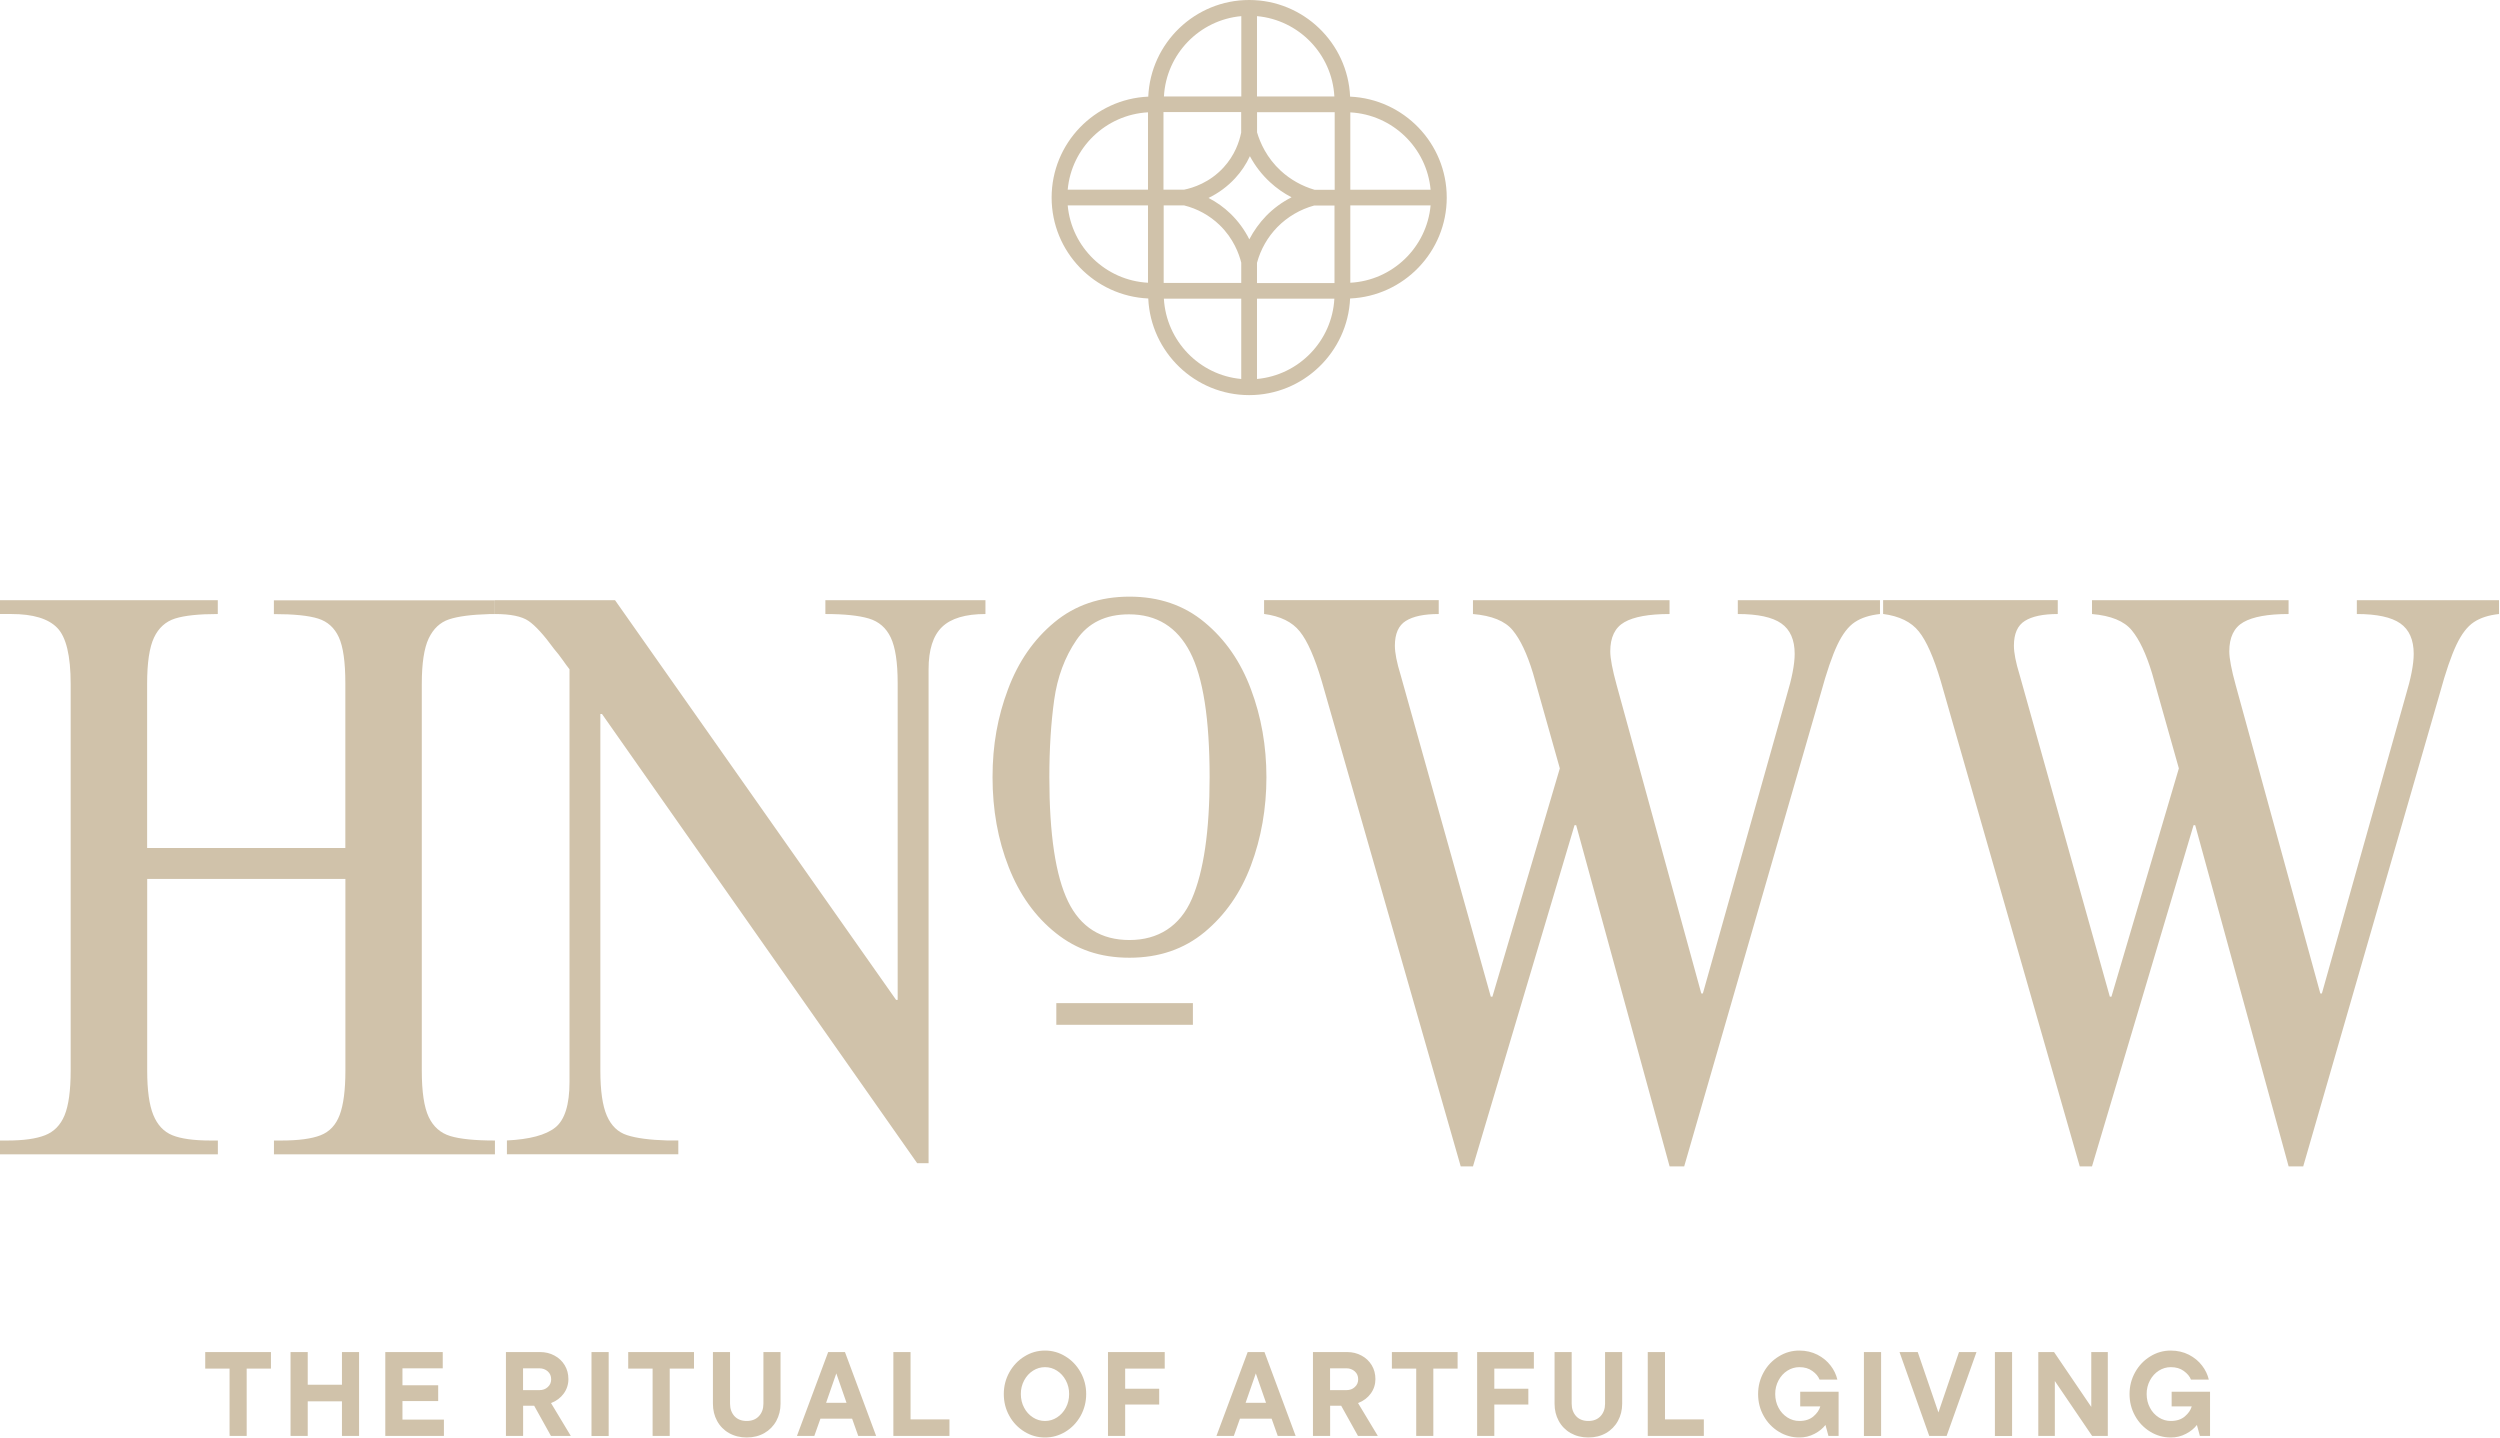
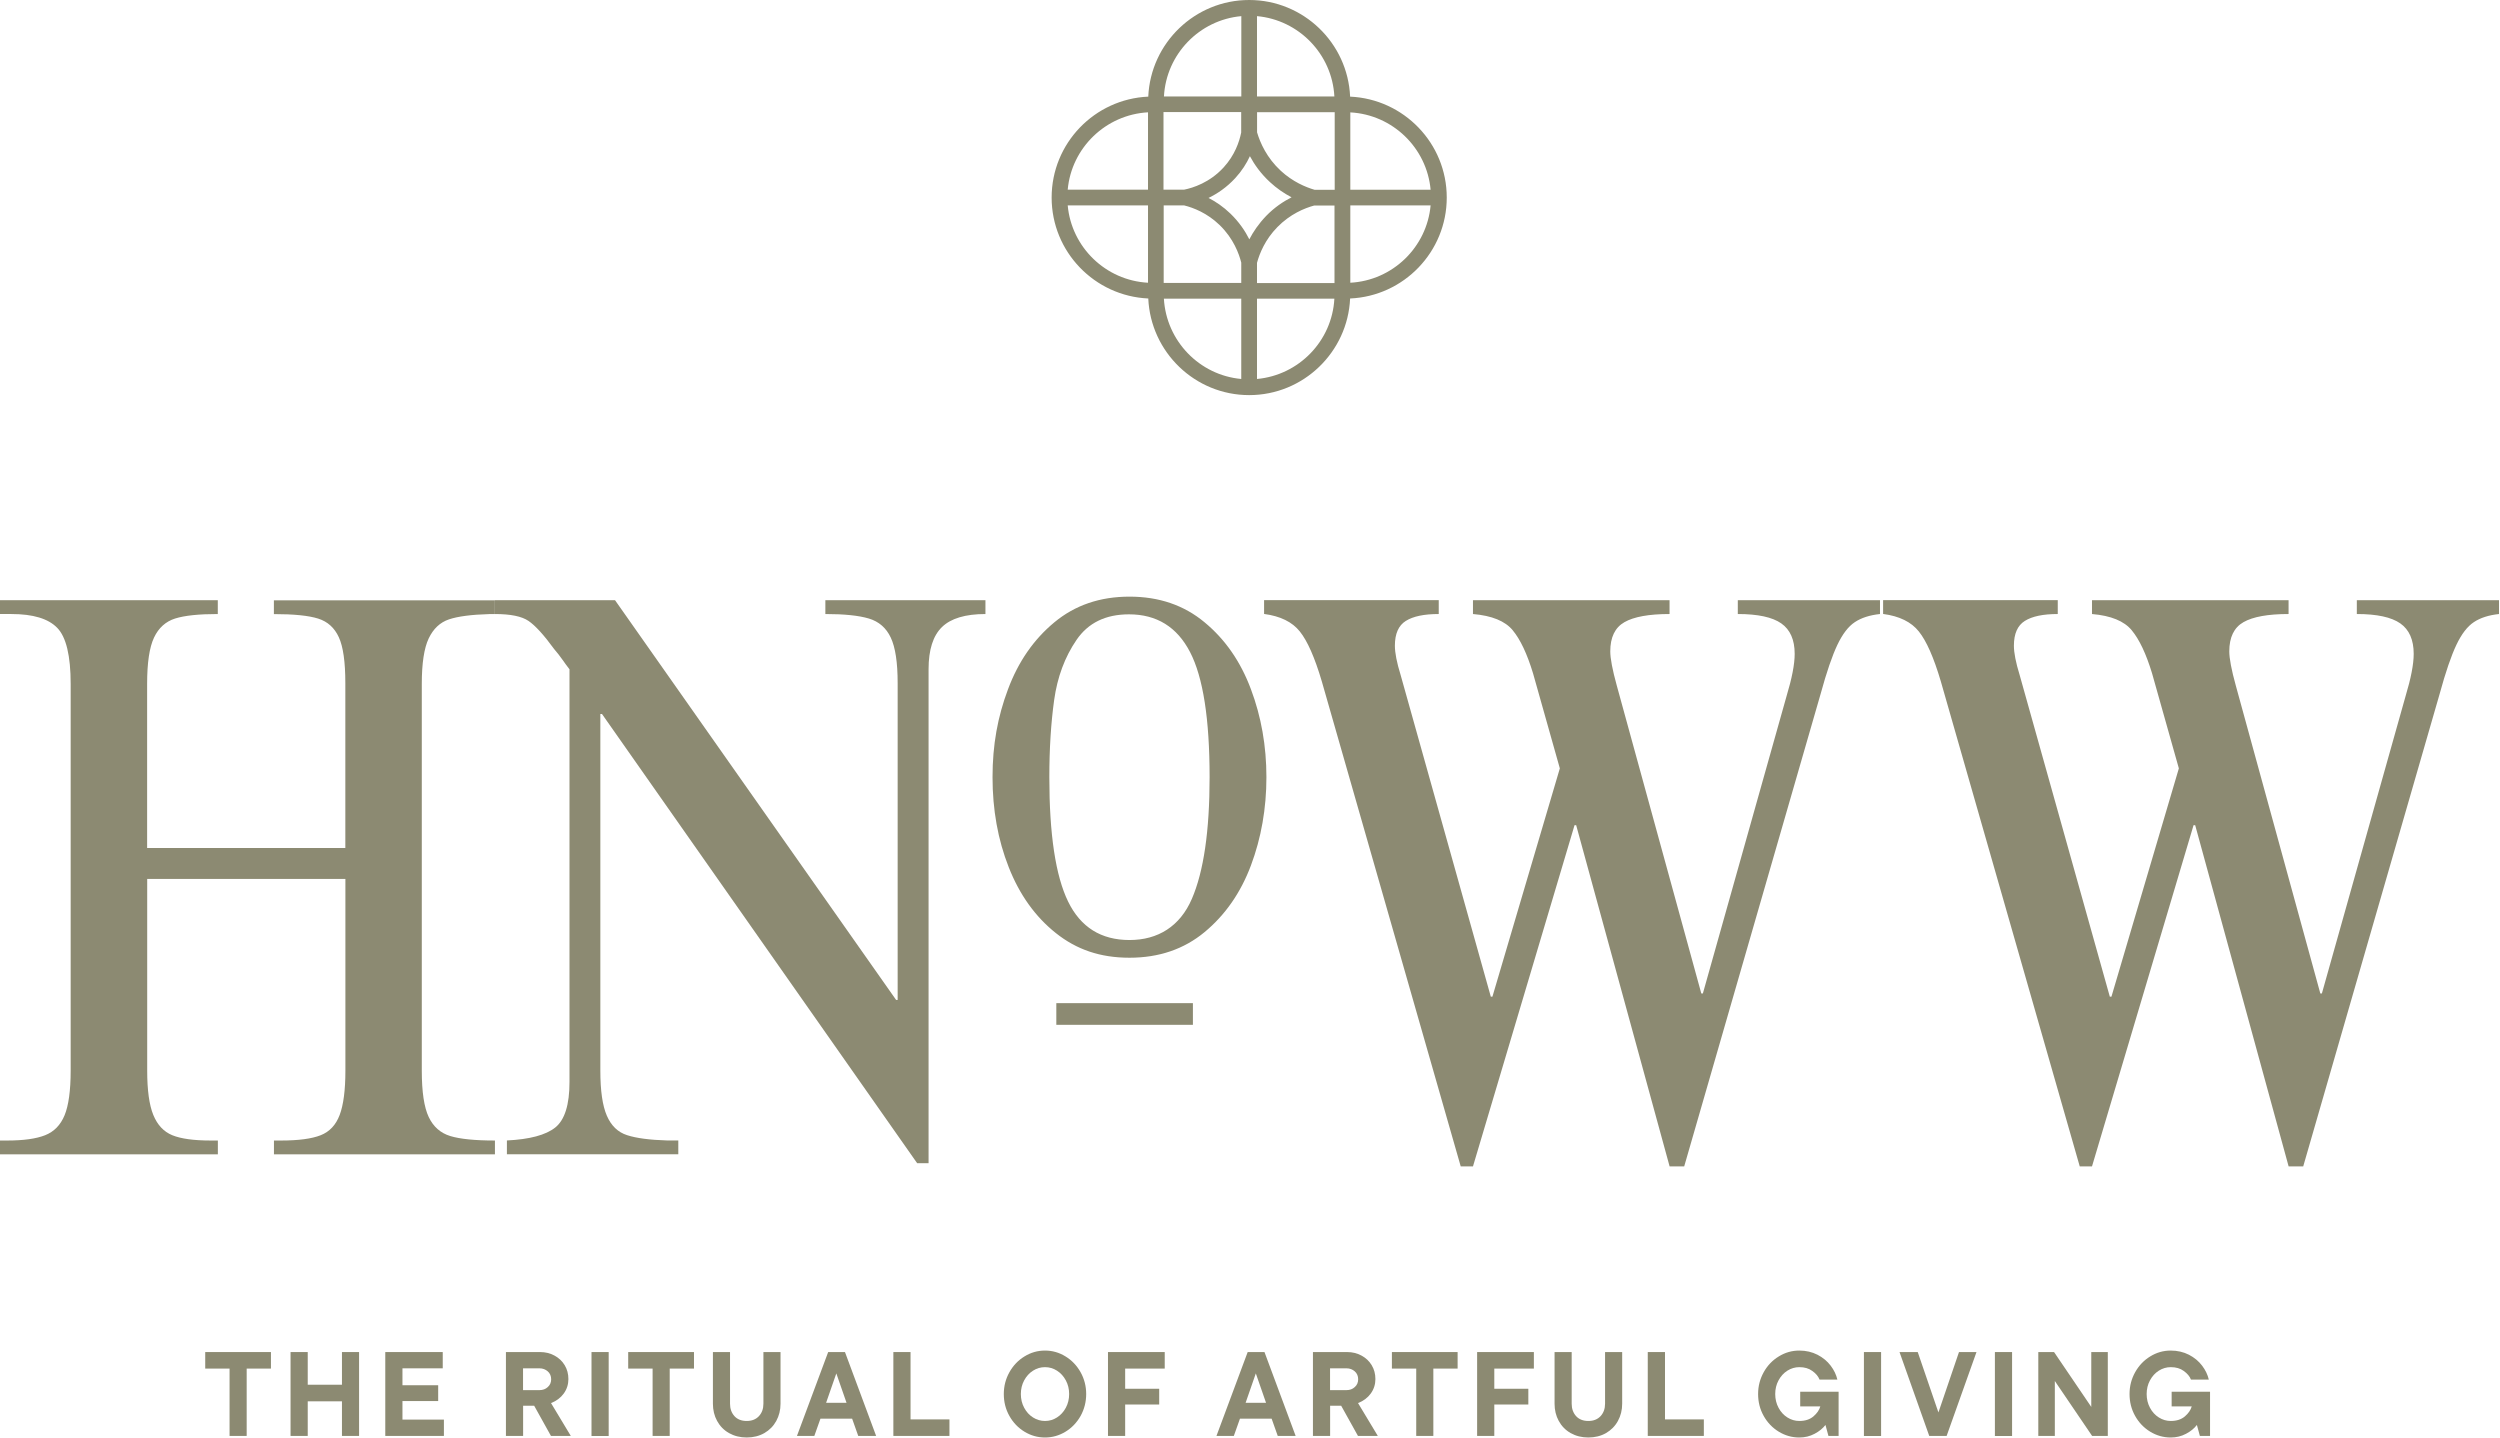
- <svg xmlns="http://www.w3.org/2000/svg" width="400" height="230" fill="none">
-   <path fill="#D0C2AA" d="M231.478 31.61c0-8.684-6.871-15.764-15.461-16.149C215.643 6.871 208.542 0 199.869 0s-15.773 6.872-16.148 15.461c-8.579.375-15.461 7.455-15.461 16.148 0 8.694 6.882 15.763 15.461 16.148.385 8.59 7.475 15.462 16.148 15.462s15.763-6.882 16.148-15.461c8.59-.375 15.461-7.476 15.461-16.149m-2.582-1.25h-12.847V17.98c6.767.365 12.244 5.675 12.847 12.38M213.54 45.29h-12.421v-3.238a13.07 13.07 0 0 1 3.258-5.716 13.1 13.1 0 0 1 5.904-3.456h3.238v12.4h.01zm-27.362-12.431h3.259a12.56 12.56 0 0 1 5.685 3.133c2.248 2.166 3.133 4.654 3.477 6.029v3.248h-12.41V32.85h-.011zm0-14.93h12.411v3.28c-.302 1.488-1.021 3.633-2.832 5.6-2.218 2.406-4.862 3.249-6.31 3.54h-3.29V17.92h.011zm13.712 20.364a15.2 15.2 0 0 0-3.019-4.112 14.6 14.6 0 0 0-3.509-2.51 14.2 14.2 0 0 0 4.269-3.164 13.6 13.6 0 0 0 2.353-3.52 15.7 15.7 0 0 0 3.238 4.176c1.02.947 2.186 1.76 3.425 2.405a15.4 15.4 0 0 0-4.071 2.988 16.2 16.2 0 0 0-2.686 3.737m10.422-7.933a13.7 13.7 0 0 1-5.372-3.02c-2.26-2.082-3.311-4.476-3.811-6.163v-3.228h12.421V30.37h-3.238zm3.186-14.93h-12.379V2.582c6.694.604 12.014 6.08 12.379 12.848M198.609 2.582V15.43H186.23c.365-6.768 5.674-12.244 12.379-12.848m-14.93 15.388v12.38h-12.847c.603-6.695 6.08-12.005 12.847-12.38M170.832 32.86h12.847v12.379c-6.767-.364-12.244-5.674-12.847-12.38m15.388 14.93h12.379v12.847c-6.684-.603-11.994-6.08-12.379-12.847m14.899 12.847V47.79h12.379c-.365 6.767-5.674 12.233-12.379 12.847m14.93-15.398v-12.38h12.847c-.603 6.706-6.08 12.016-12.847 12.38M39.47 229.749H36.73v-10.775h-3.894v-2.645h10.516v2.645h-3.884zM54.713 221.556v-5.227h2.738v13.42h-2.739v-5.538h-5.476v5.538h-2.749v-13.42h2.75v5.227zM64.394 224.169v2.967h6.632v2.613h-9.38v-13.42h9.193v2.603h-6.445v2.707h5.716v2.53zM83.688 218.932v3.488h2.623c.531 0 .979-.156 1.333-.49.364-.322.541-.739.541-1.249s-.177-.937-.541-1.26-.802-.489-1.333-.489zm4.466 10.817-2.686-4.83h-1.77v4.83h-2.749v-13.42h5.456q1.28 0 2.311.562a4.16 4.16 0 0 1 1.635 1.541c.395.656.593 1.395.593 2.228a3.86 3.86 0 0 1-.75 2.312c-.5.687-1.176 1.187-2.03 1.52l3.165 5.257h-3.175M97.389 216.329H94.64v13.431h2.749zM107.155 229.749h-2.738v-10.775h-3.904v-2.645h10.526v2.645h-3.884zM119.471 229.999c-1.051 0-1.999-.239-2.831-.708a4.9 4.9 0 0 1-1.906-1.947c-.447-.822-.666-1.738-.666-2.748v-8.267h2.738v8.267c0 .802.24 1.468.708 1.988.469.511 1.125.771 1.957.771s1.479-.26 1.958-.771c.479-.52.718-1.186.718-1.988v-8.267h2.738v8.267c0 1.01-.229 1.926-.676 2.748a4.96 4.96 0 0 1-1.906 1.947c-.822.469-1.77.708-2.832.708M135.444 224.45l-1.635-4.706-1.634 4.706zm4.758 5.299h-2.884l-.979-2.759h-5.07l-.979 2.759h-2.78l4.998-13.42h2.686l4.987 13.42zM151.914 229.749h-8.975v-13.42h2.749v10.776h6.226zM167.198 227.355c.698 0 1.333-.187 1.916-.562.593-.375 1.062-.896 1.416-1.551.354-.656.531-1.396.531-2.197a4.5 4.5 0 0 0-.531-2.187c-.354-.656-.823-1.176-1.416-1.551a3.46 3.46 0 0 0-1.916-.562c-.698 0-1.322.187-1.916.562s-1.062.895-1.416 1.551a4.5 4.5 0 0 0-.531 2.187c0 .801.177 1.541.531 2.197a4 4 0 0 0 1.416 1.551 3.5 3.5 0 0 0 1.916.562m0 2.645a6.2 6.2 0 0 1-3.28-.927 6.76 6.76 0 0 1-2.415-2.52c-.604-1.072-.895-2.238-.895-3.508s.301-2.416.895-3.488c.604-1.073 1.405-1.916 2.415-2.53a6.1 6.1 0 0 1 3.28-.937 6.1 6.1 0 0 1 3.28.937c1.01.614 1.811 1.457 2.415 2.53a7.04 7.04 0 0 1 .895 3.488 7.14 7.14 0 0 1-.895 3.508c-.604 1.062-1.405 1.906-2.415 2.52a6.2 6.2 0 0 1-3.28.927M186.356 216.329v2.645h-6.33v3.227h5.445v2.52h-5.445v5.028h-2.749v-13.42zM202.565 224.45l-1.634-4.706-1.635 4.706zm4.759 5.299h-2.884l-.979-2.759h-5.071l-.978 2.759h-2.78l4.997-13.42h2.687l4.987 13.42zM212.81 218.932v3.488h2.624c.531 0 .979-.156 1.333-.49.364-.322.541-.739.541-1.249s-.177-.937-.541-1.26a1.94 1.94 0 0 0-1.333-.489zm4.467 10.817-2.686-4.83h-1.77v4.83h-2.749v-13.42h5.456q1.28 0 2.311.562a4.17 4.17 0 0 1 1.635 1.541c.395.656.593 1.395.593 2.228s-.25 1.635-.75 2.312c-.499.687-1.176 1.187-2.03 1.52l3.165 5.257h-3.175M229.333 229.749h-2.738v-10.775h-3.894v-2.645h10.516v2.645h-3.884zM245.42 216.329v2.645h-6.33v3.227h5.445v2.52h-5.445v5.028h-2.749v-13.42zM254.134 229.999c-1.052 0-1.999-.239-2.832-.708a4.9 4.9 0 0 1-1.905-1.947c-.448-.822-.667-1.738-.667-2.748v-8.267h2.738v8.267c0 .802.24 1.468.708 1.988.469.511 1.125.771 1.958.771s1.478-.26 1.957-.771c.479-.52.719-1.186.719-1.988v-8.267h2.738v8.267c0 1.01-.229 1.926-.677 2.748a4.97 4.97 0 0 1-1.905 1.947c-.823.469-1.77.708-2.832.708M272.614 229.749h-8.974v-13.42h2.759v10.776h6.215zM288.044 222.68h6.132v7.07h-1.624l-.479-1.76c-.417.552-.989 1.02-1.739 1.416a5.1 5.1 0 0 1-2.447.594 6.2 6.2 0 0 1-3.279-.927 6.77 6.77 0 0 1-2.416-2.52c-.604-1.072-.895-2.238-.895-3.508s.302-2.416.895-3.488a6.7 6.7 0 0 1 2.416-2.53 6.1 6.1 0 0 1 3.279-.937c1.073 0 2.041.229 2.905.666.864.448 1.572 1.031 2.114 1.749a5.8 5.8 0 0 1 1.072 2.228h-2.853c-.198-.51-.572-.968-1.145-1.374-.562-.416-1.249-.614-2.082-.614-.687 0-1.323.187-1.916.562s-1.062.895-1.416 1.551a4.5 4.5 0 0 0-.531 2.187c0 .801.177 1.541.531 2.197a4 4 0 0 0 1.416 1.551 3.5 3.5 0 0 0 1.916.562c.937 0 1.686-.25 2.249-.729.572-.489.937-1.02 1.103-1.603h-3.217v-2.343zM300.975 216.329h-2.748v13.431h2.748zM310.148 225.991l3.29-9.662h2.801l-4.779 13.42h-2.78l-4.758-13.42h2.916zM321.934 216.329h-2.749v13.431h2.749zM334.603 225.106v-8.777h2.645v13.42h-2.509l-5.966-8.787v8.787h-2.645v-13.42h2.52zM347.473 222.68h6.133v7.07h-1.624l-.479-1.76c-.417.552-.989 1.02-1.739 1.416a5.1 5.1 0 0 1-2.447.594 6.2 6.2 0 0 1-3.279-.927 6.77 6.77 0 0 1-2.416-2.52c-.604-1.072-.895-2.238-.895-3.508s.302-2.416.895-3.488c.604-1.073 1.406-1.916 2.416-2.53a6.1 6.1 0 0 1 3.279-.937c1.073 0 2.041.229 2.905.666.864.448 1.572 1.031 2.114 1.749a5.8 5.8 0 0 1 1.072 2.228h-2.853c-.198-.51-.583-.968-1.145-1.374-.562-.416-1.249-.614-2.082-.614-.687 0-1.323.187-1.916.562s-1.062.895-1.416 1.551a4.5 4.5 0 0 0-.531 2.187c0 .801.177 1.541.531 2.197a4 4 0 0 0 1.416 1.551 3.5 3.5 0 0 0 1.916.562c.937 0 1.686-.25 2.249-.729.572-.489.937-1.02 1.103-1.603h-3.217v-2.343zM34.847 98.244c-3.04 0-5.31.24-6.83.719-1.51.479-2.644 1.499-3.373 3.05-.74 1.562-1.104 4.03-1.104 7.413v26.258h31.714v-26.383c0-3.383-.344-5.83-1.041-7.34-.688-1.509-1.791-2.509-3.311-2.988s-3.873-.718-7.08-.718v-2.207h35.357v2.207h-.906q-4.294.124-6.434.843c-1.426.479-2.509 1.499-3.248 3.051-.74 1.561-1.104 3.987-1.104 7.277v61.876c0 3.383.365 5.851 1.104 7.413.74 1.561 1.884 2.571 3.446 3.05q2.343.719 7.153.719v2.207H43.832v-2.207h1.166c2.77 0 4.873-.281 6.3-.844 1.436-.562 2.446-1.645 3.05-3.248s.916-3.967.916-7.09v-30.673H23.551v30.673c0 3.123.323 5.487.979 7.09s1.665 2.686 3.05 3.248 3.425.844 6.112.844h1.166v2.207H0v-2.207h1.166c2.603 0 4.612-.281 6.039-.844q2.156-.843 3.123-3.186c.646-1.561.979-3.946.979-7.152v-61.876c0-4.508-.719-7.496-2.145-8.964q-2.14-2.218-7.34-2.218H0v-2.207h34.847z" />
-   <path fill="#D0C2AA" d="M143.367 159.984h.26v-50.693c0-3.29-.364-5.716-1.103-7.278-.729-1.551-1.906-2.571-3.509-3.05-1.603-.48-3.925-.719-6.955-.719v-2.207h25.612v2.207c-3.206 0-5.528.698-6.955 2.083-1.426 1.384-2.144 3.633-2.144 6.757v79.033h-1.822l-50.434-71.881h-.26v57.066c0 3.206.344 5.611 1.041 7.215.698 1.603 1.77 2.644 3.249 3.113q2.217.719 6.372.843h1.811v2.207H81.106v-2.207c3.644-.177 6.216-.864 7.736-2.072 1.52-1.218 2.28-3.644 2.28-7.288v-66.029a29 29 0 0 1-1.103-1.5 23 23 0 0 0-1.364-1.749c-1.645-2.259-3.01-3.748-4.092-4.487-1.083-.74-2.874-1.104-5.393-1.104v-2.207h19.24l44.967 63.947zM230.197 98.244c-2.342 0-4.091.364-5.268 1.104q-1.749 1.093-1.749 3.966c0 1.125.302 2.687.916 4.675l14.431 51.475h.26l10.786-36.524-4.289-15.211c-.948-3.124-2.031-5.414-3.249-6.882-1.208-1.479-3.332-2.343-6.361-2.603v-2.207h31.453v2.207c-3.29 0-5.706.437-7.215 1.301-1.52.865-2.27 2.426-2.27 4.675 0 1.125.344 2.947 1.041 5.466l13.525 49.267h.25l13.389-47.57c.864-2.863 1.301-5.112 1.301-6.767 0-2.249-.718-3.873-2.145-4.873-1.426-1-3.748-1.499-6.955-1.499v-2.207h22.75v2.207c-1.645.177-2.989.604-4.03 1.301-1.041.688-1.967 1.906-2.79 3.634-.822 1.728-1.718 4.331-2.665 7.798l-21.844 75.65h-2.332l-14.951-54.598h-.26l-16.252 54.598h-1.958l-22.228-77.607c-1.125-3.811-2.301-6.476-3.519-7.986-1.208-1.52-3.113-2.457-5.716-2.8v-2.208h27.944v2.218M329.242 98.244c-2.342 0-4.092.364-5.268 1.104q-1.749 1.093-1.749 3.966c0 1.125.302 2.687.916 4.675l14.43 51.475h.261l10.786-36.524-4.29-15.211c-.947-3.124-2.03-5.414-3.248-6.882-1.208-1.479-3.332-2.343-6.361-2.603v-2.207h31.453v2.207c-3.301 0-5.706.437-7.215 1.301-1.521.865-2.27 2.426-2.27 4.675 0 1.125.343 2.947 1.041 5.466l13.524 49.267h.25l13.39-47.57c.864-2.863 1.301-5.112 1.301-6.767 0-2.249-.718-3.873-2.145-4.873-1.426-1-3.748-1.499-6.955-1.499v-2.207h22.749v2.207c-1.645.177-2.988.604-4.029 1.301-1.041.688-1.968 1.906-2.79 3.634s-1.718 4.331-2.665 7.798l-21.844 75.65h-2.332l-14.951-54.598h-.26l-16.252 54.598h-1.958l-22.228-77.607c-1.125-3.811-2.301-6.476-3.519-7.986-1.208-1.52-3.113-2.457-5.716-2.8v-2.208h27.944v2.218M167.895 124.354c0 9.142 1 15.774 2.999 19.886 1.999 4.113 5.279 6.164 9.828 6.164 4.55 0 8.08-2.187 9.975-6.58q2.842-6.578 2.842-19.48c0-9.308-1.041-15.982-3.124-20.001-2.082-4.029-5.341-6.049-9.776-6.049-3.738 0-6.538 1.364-8.402 4.102-1.864 2.728-3.061 5.935-3.571 9.61s-.771 7.788-.771 12.338m12.827-28.882c4.706 0 8.715 1.364 12.005 4.102 3.3 2.728 5.778 6.299 7.423 10.714 1.656 4.404 2.478 9.1 2.478 14.076s-.833 9.735-2.478 14.118-4.123 7.934-7.423 10.672c-3.301 2.728-7.299 4.092-12.005 4.092s-8.475-1.312-11.775-3.936-5.82-6.143-7.548-10.547c-1.739-4.404-2.593-9.214-2.593-14.399s.823-9.672 2.478-14.076c1.645-4.415 4.123-7.986 7.423-10.714 3.301-2.738 7.309-4.102 12.015-4.102M190.864 160.504H169.01v3.467h21.854z" />
+ <svg xmlns="http://www.w3.org/2000/svg" width="400" height="230" viewBox="0 0 400 230" fill="none">
+   <path d="M231.48 31.609C231.48 22.926 224.609 15.846 216.019 15.461C215.644 6.872 208.544 0 199.871 0C191.198 0 184.098 6.872 183.723 15.461C175.144 15.836 168.262 22.916 168.262 31.609C168.262 40.303 175.144 47.372 183.723 47.758C184.108 56.347 191.198 63.218 199.871 63.218C208.544 63.218 215.634 56.337 216.019 47.758C224.609 47.383 231.48 40.282 231.48 31.609ZM228.898 30.36H216.05V17.981C222.818 18.345 228.294 23.655 228.898 30.36ZM213.541 45.29H201.12V42.052C201.537 40.522 202.432 38.325 204.379 36.336C206.42 34.254 208.689 33.317 210.282 32.88H213.52V45.279H213.531L213.541 45.29ZM186.18 32.859H189.439C190.959 33.233 193.145 34.087 195.123 35.992C197.372 38.158 198.257 40.646 198.601 42.021V45.269H186.19V32.848H186.18V32.859ZM186.18 17.929H198.59V21.208C198.288 22.697 197.57 24.842 195.758 26.81C193.541 29.215 190.896 30.058 189.449 30.349H186.159V17.918H186.169L186.18 17.929ZM199.892 38.293C199.225 36.961 198.257 35.524 196.872 34.181C195.717 33.067 194.509 32.255 193.364 31.672C194.759 30.995 196.258 29.995 197.633 28.507C198.694 27.351 199.455 26.143 199.985 24.988C200.714 26.352 201.755 27.82 203.223 29.163C204.244 30.11 205.41 30.922 206.649 31.568C205.327 32.244 203.9 33.192 202.578 34.556C201.391 35.795 200.516 37.086 199.892 38.293ZM210.314 30.36C208.887 29.943 206.836 29.079 204.941 27.34C202.682 25.258 201.631 22.864 201.131 21.177V17.949H213.552V30.37H210.314V30.36ZM213.5 15.43H201.12V2.582C207.815 3.186 213.135 8.662 213.5 15.43ZM198.611 2.582V15.43H186.232C186.596 8.662 191.906 3.186 198.611 2.582ZM183.681 17.97V30.349H170.833C171.437 23.655 176.914 18.345 183.681 17.97ZM170.833 32.859H183.681V45.238C176.914 44.873 171.437 39.564 170.833 32.859ZM186.222 47.789H198.601V60.636C191.917 60.033 186.607 54.556 186.222 47.789ZM201.12 60.636V47.789H213.5C213.135 54.556 207.825 60.022 201.12 60.636ZM216.05 45.238V32.859H228.898C228.294 39.564 222.818 44.873 216.05 45.238Z" fill="#8C8A72" />
+   <path d="M39.468 229.749H36.73V218.974H32.836V216.329H43.352V218.974H39.468V229.749Z" fill="#8C8A72" />
+   <path d="M54.713 221.556V216.329H57.452V229.749H54.713V224.211H49.237V229.749H46.488V216.329H49.237V221.556H54.713Z" fill="#8C8A72" />
+   <path d="M64.393 224.169V227.136H71.025V229.749H61.645V216.329H70.838V218.932H64.393V221.639H70.109V224.169H64.393Z" fill="#8C8A72" />
+   <path d="M83.687 218.932V222.42H86.311C86.842 222.42 87.29 222.264 87.644 221.93C88.008 221.608 88.185 221.191 88.185 220.681C88.185 220.171 88.008 219.744 87.644 219.421C87.279 219.099 86.842 218.932 86.311 218.932H83.687ZM88.154 229.749L85.468 224.919H83.698V229.749H80.949V216.329H86.405C87.259 216.329 88.029 216.517 88.716 216.891C89.414 217.266 89.955 217.776 90.351 218.432C90.746 219.088 90.944 219.827 90.944 220.66C90.944 221.493 90.694 222.295 90.195 222.972C89.695 223.659 89.018 224.159 88.164 224.492L91.329 229.749H88.164H88.154Z" fill="#8C8A72" />
+   <path d="M97.389 216.329H94.641V229.76H97.389V216.329Z" fill="#8C8A72" />
+   <path d="M107.154 229.749H104.416V218.974H100.512V216.329H111.038V218.974H107.154V229.749Z" fill="#8C8A72" />
+   <path d="M119.47 229.999C118.418 229.999 117.471 229.76 116.638 229.291C115.816 228.823 115.18 228.167 114.733 227.344C114.285 226.522 114.066 225.606 114.066 224.596V216.329H116.805V224.596C116.805 225.398 117.044 226.064 117.513 226.584C117.981 227.095 118.637 227.355 119.47 227.355C120.303 227.355 120.948 227.095 121.427 226.584C121.906 226.064 122.146 225.398 122.146 224.596V216.329H124.884V224.596C124.884 225.606 124.655 226.522 124.207 227.344C123.759 228.167 123.124 228.812 122.302 229.291C121.479 229.76 120.532 229.999 119.47 229.999Z" fill="#8C8A72" />
+   <path d="M135.445 224.45L133.811 219.744L132.176 224.45H135.445ZM140.203 229.749H137.319L136.341 226.99H131.27L130.292 229.749H127.512L132.509 216.329H135.195L140.182 229.749H140.203Z" fill="#8C8A72" />
+   <path d="M151.912 229.749H142.938V216.329H145.686V227.105H151.912V229.749Z" fill="#8C8A72" />
+   <path d="M167.2 227.355C167.897 227.355 168.533 227.168 169.116 226.793C169.709 226.418 170.178 225.897 170.532 225.242C170.886 224.586 171.063 223.846 171.063 223.045C171.063 222.243 170.886 221.514 170.532 220.858C170.178 220.202 169.709 219.682 169.116 219.307C168.533 218.932 167.897 218.745 167.2 218.745C166.502 218.745 165.878 218.932 165.284 219.307C164.691 219.682 164.222 220.202 163.868 220.858C163.514 221.514 163.337 222.243 163.337 223.045C163.337 223.846 163.514 224.586 163.868 225.242C164.222 225.908 164.691 226.418 165.284 226.793C165.878 227.168 166.513 227.355 167.2 227.355ZM167.2 230C166.023 230 164.93 229.687 163.92 229.073C162.91 228.459 162.098 227.615 161.505 226.553C160.901 225.481 160.609 224.315 160.609 223.045C160.609 221.775 160.911 220.629 161.505 219.557C162.109 218.484 162.91 217.641 163.92 217.027C164.93 216.402 166.023 216.09 167.2 216.09C168.376 216.09 169.47 216.402 170.479 217.027C171.489 217.641 172.291 218.484 172.895 219.557C173.488 220.619 173.79 221.785 173.79 223.045C173.79 224.304 173.488 225.481 172.895 226.553C172.291 227.615 171.489 228.459 170.479 229.073C169.47 229.687 168.376 230 167.2 230Z" fill="#8C8A72" />
+   <path d="M186.356 216.329V218.974H180.026V222.201H185.471V224.721H180.026V229.749H177.277V216.329H186.356Z" fill="#8C8A72" />
+   <path d="M202.566 224.45L200.932 219.744L199.297 224.45H202.566ZM207.324 229.749H204.44L203.462 226.99H198.391L197.413 229.749H194.633L199.63 216.329H202.316L207.304 229.749H207.324Z" fill="#8C8A72" />
+   <path d="M212.809 218.932V222.42H215.432C215.963 222.42 216.411 222.264 216.765 221.93C217.129 221.608 217.306 221.191 217.306 220.681C217.306 220.171 217.129 219.744 216.765 219.421C216.4 219.099 215.963 218.932 215.432 218.932H212.809ZM217.275 229.749L214.589 224.919H212.819V229.749H210.07V216.329H215.526C216.38 216.329 217.15 216.517 217.837 216.891C218.535 217.266 219.076 217.776 219.472 218.432C219.868 219.088 220.065 219.827 220.065 220.66C220.065 221.493 219.815 222.295 219.316 222.972C218.816 223.659 218.139 224.159 217.285 224.492L220.451 229.749H217.285H217.275Z" fill="#8C8A72" />
+   <path d="M229.335 229.749H226.597V218.974H222.703V216.329H233.219V218.974H229.335V229.749Z" fill="#8C8A72" />
+   <path d="M245.419 216.329V218.974H239.088V222.201H244.534V224.721H239.088V229.749H236.34V216.329H245.419Z" fill="#8C8A72" />
+   <path d="M254.134 229.999C253.082 229.999 252.135 229.76 251.302 229.291C250.48 228.823 249.844 228.167 249.397 227.344C248.949 226.522 248.73 225.606 248.73 224.596V216.329H251.469V224.596C251.469 225.398 251.708 226.064 252.177 226.584C252.645 227.095 253.301 227.355 254.134 227.355C254.967 227.355 255.612 227.095 256.091 226.584C256.57 226.064 256.81 225.398 256.81 224.596V216.329H259.548V224.596C259.548 225.606 259.319 226.522 258.871 227.344C258.424 228.167 257.788 228.812 256.966 229.291C256.143 229.76 255.196 229.999 254.134 229.999Z" fill="#8C8A72" />
+   <path d="M272.615 229.749H263.641V216.329H266.4V227.105H272.615V229.749Z" fill="#8C8A72" />
+   <path d="M288.044 222.68H294.176V229.75H292.552L292.073 227.99C291.656 228.542 291.084 229.01 290.334 229.406C289.595 229.802 288.783 230 287.887 230C286.711 230 285.618 229.687 284.608 229.073C283.598 228.459 282.786 227.615 282.192 226.553C281.588 225.481 281.297 224.315 281.297 223.045C281.297 221.775 281.599 220.629 282.192 219.557C282.786 218.484 283.598 217.641 284.608 217.027C285.618 216.402 286.711 216.09 287.887 216.09C288.96 216.09 289.928 216.319 290.792 216.756C291.656 217.204 292.364 217.787 292.906 218.505C293.447 219.213 293.801 219.963 293.978 220.733H291.125C290.927 220.223 290.553 219.765 289.98 219.359C289.418 218.943 288.731 218.745 287.898 218.745C287.211 218.745 286.575 218.932 285.982 219.307C285.389 219.682 284.92 220.202 284.566 220.858C284.212 221.514 284.035 222.243 284.035 223.045C284.035 223.846 284.212 224.586 284.566 225.242C284.92 225.908 285.389 226.418 285.982 226.793C286.575 227.168 287.211 227.355 287.898 227.355C288.835 227.355 289.584 227.105 290.147 226.626C290.719 226.137 291.084 225.606 291.25 225.023H288.033V222.68H288.044Z" fill="#8C8A72" />
+   <path d="M300.975 216.329H298.227V229.76H300.975V216.329Z" fill="#8C8A72" />
+   <path d="M310.148 225.991L313.438 216.329H316.239L311.46 229.749H308.68L303.922 216.329H306.837L310.148 225.991Z" fill="#8C8A72" />
+   <path d="M321.932 216.329H319.184V229.76H321.932V216.329Z" fill="#8C8A72" />
+   <path d="M334.604 225.106V216.329H337.248V229.749H334.739L328.773 220.962V229.749H326.129V216.329H328.648L334.604 225.106Z" fill="#8C8A72" />
+   <path d="M347.473 222.68H353.606V229.75H351.981L351.502 227.99C351.086 228.542 350.513 229.01 349.764 229.406C349.025 229.802 348.212 230 347.317 230C346.141 230 345.047 229.687 344.037 229.073C343.027 228.459 342.215 227.615 341.622 226.553C341.018 225.481 340.727 224.315 340.727 223.045C340.727 221.775 341.028 220.629 341.622 219.557C342.226 218.484 343.027 217.641 344.037 217.027C345.047 216.402 346.141 216.09 347.317 216.09C348.389 216.09 349.358 216.319 350.222 216.756C351.086 217.204 351.794 217.787 352.335 218.505C352.877 219.213 353.231 219.963 353.408 220.733H350.555C350.357 220.223 349.972 219.765 349.41 219.359C348.848 218.943 348.16 218.745 347.327 218.745C346.64 218.745 346.005 218.932 345.412 219.307C344.818 219.682 344.35 220.202 343.996 220.858C343.642 221.514 343.465 222.243 343.465 223.045C343.465 223.846 343.642 224.586 343.996 225.242C344.35 225.908 344.818 226.418 345.412 226.793C346.005 227.168 346.64 227.355 347.327 227.355C348.264 227.355 349.014 227.105 349.576 226.626C350.149 226.137 350.513 225.606 350.68 225.023H347.463V222.68H347.473Z" fill="#8C8A72" />
+   <path d="M34.847 98.245C31.807 98.245 29.537 98.484 28.017 98.963C26.508 99.442 25.373 100.462 24.644 102.014C23.905 103.575 23.54 106.043 23.54 109.427V135.684H55.254V109.302C55.254 105.918 54.91 103.471 54.213 101.961C53.525 100.452 52.422 99.452 50.902 98.973C49.382 98.495 47.029 98.255 43.822 98.255V96.048H79.179V98.255H78.273C75.41 98.338 73.266 98.619 71.839 99.098C70.413 99.577 69.33 100.598 68.591 102.149C67.852 103.711 67.487 106.136 67.487 109.427V171.302C67.487 174.686 67.852 177.153 68.591 178.715C69.33 180.277 70.475 181.287 72.037 181.765C73.599 182.244 75.983 182.484 79.19 182.484V184.691H43.832V182.484H44.998C47.768 182.484 49.871 182.203 51.297 181.641C52.734 181.078 53.744 179.996 54.348 178.392C54.952 176.789 55.264 174.425 55.264 171.302V140.63H23.551V171.302C23.551 174.425 23.873 176.789 24.529 178.392C25.185 179.996 26.195 181.078 27.58 181.641C28.965 182.203 31.005 182.484 33.691 182.484H34.858V184.691H0V182.484H1.166C3.769 182.484 5.778 182.203 7.205 181.641C8.642 181.078 9.683 180.016 10.328 178.455C10.974 176.893 11.307 174.509 11.307 171.302V109.427C11.307 104.918 10.588 101.93 9.162 100.462C7.736 98.984 5.289 98.245 1.822 98.245H0V96.037H34.847V98.245Z" fill="#8C8A72" />
+   <path d="M143.365 159.985H143.625V109.291C143.625 106.001 143.261 103.575 142.522 102.014C141.793 100.462 140.617 99.442 139.013 98.963C137.41 98.484 135.088 98.245 132.058 98.245V96.037H157.671V98.245C154.464 98.245 152.142 98.942 150.716 100.327C149.289 101.712 148.571 103.96 148.571 107.084V186.117H146.749L96.316 114.237H96.055V171.302C96.055 174.509 96.399 176.914 97.097 178.517C97.794 180.12 98.867 181.162 100.345 181.63C101.823 182.109 103.947 182.39 106.717 182.473H108.528V184.681H81.105V182.473C84.749 182.296 87.32 181.609 88.84 180.402C90.36 179.183 91.12 176.758 91.12 173.114V107.084C90.777 106.647 90.402 106.147 90.017 105.585C89.621 105.022 89.173 104.439 88.653 103.836C87.008 101.576 85.644 100.087 84.561 99.348C83.478 98.609 81.688 98.245 79.168 98.245V96.037H98.408L143.376 159.985H143.365Z" fill="#8C8A72" />
+   <path d="M230.198 98.244C227.856 98.244 226.107 98.608 224.93 99.347C223.764 100.076 223.181 101.398 223.181 103.314C223.181 104.439 223.483 106 224.097 107.989L238.528 159.463H238.788L249.574 122.94L245.285 107.729C244.337 104.605 243.254 102.315 242.036 100.847C240.828 99.368 238.705 98.504 235.675 98.244V96.037H267.128V98.244C263.838 98.244 261.422 98.681 259.913 99.545C258.393 100.409 257.643 101.971 257.643 104.22C257.643 105.344 257.987 107.166 258.684 109.686L272.209 158.953H272.459L285.848 111.383C286.712 108.52 287.149 106.271 287.149 104.616C287.149 102.367 286.431 100.743 285.004 99.743C283.578 98.743 281.256 98.244 278.049 98.244V96.037H300.799V98.244C299.154 98.421 297.81 98.848 296.769 99.545C295.728 100.232 294.802 101.45 293.979 103.179C293.157 104.907 292.261 107.51 291.314 110.977L269.47 186.627H267.138L252.187 132.029H251.927L235.675 186.627H233.717L211.489 109.02C210.364 105.209 209.188 102.544 207.97 101.034C206.762 99.514 204.857 98.577 202.254 98.233V96.026H230.198V98.233V98.244Z" fill="#8C8A72" />
+   <path d="M329.241 98.244C326.899 98.244 325.15 98.608 323.973 99.347C322.807 100.076 322.224 101.398 322.224 103.314C322.224 104.439 322.526 106 323.14 107.989L337.57 159.463H337.831L348.617 122.94L344.328 107.729C343.38 104.605 342.297 102.315 341.079 100.847C339.871 99.368 337.747 98.504 334.718 98.244V96.037H366.171V98.244C362.87 98.244 360.465 98.681 358.956 99.545C357.436 100.409 356.686 101.971 356.686 104.22C356.686 105.344 357.029 107.166 357.727 109.686L371.252 158.953H371.501L384.891 111.383C385.755 108.52 386.192 106.271 386.192 104.616C386.192 102.367 385.474 100.743 384.047 99.743C382.621 98.743 380.299 98.244 377.092 98.244V96.037H399.842V98.244C398.197 98.421 396.853 98.848 395.812 99.545C394.771 100.232 393.844 101.45 393.022 103.179C392.199 104.907 391.304 107.51 390.357 110.977L368.513 186.627H366.181L351.23 132.029H350.97L334.718 186.627H332.76L310.532 109.02C309.407 105.209 308.231 102.544 307.013 101.034C305.805 99.514 303.9 98.577 301.297 98.233V96.026H329.241V98.233V98.244Z" fill="#8C8A72" />
+   <path d="M167.894 124.354C167.894 133.496 168.893 140.128 170.892 144.24C172.891 148.353 176.171 150.404 180.721 150.404C185.271 150.404 188.8 148.217 190.695 143.824C192.59 139.44 193.537 132.944 193.537 124.344C193.537 115.036 192.496 108.362 190.414 104.343C188.332 100.314 185.073 98.294 180.638 98.294C176.9 98.294 174.099 99.658 172.235 102.396C170.372 105.124 169.175 108.331 168.664 112.006C168.154 115.681 167.894 119.794 167.894 124.344M180.721 95.462C185.427 95.462 189.435 96.826 192.725 99.564C196.026 102.292 198.504 105.863 200.149 110.278C201.804 114.682 202.627 119.378 202.627 124.354C202.627 129.331 201.794 134.089 200.149 138.472C198.504 142.855 196.026 146.406 192.725 149.144C189.425 151.872 185.427 153.236 180.721 153.236C176.015 153.236 172.246 151.924 168.945 149.3C165.645 146.676 163.125 143.157 161.397 138.753C159.658 134.349 158.805 129.539 158.805 124.354C158.805 119.169 159.627 114.682 161.283 110.278C162.928 105.863 165.406 102.292 168.706 99.564C172.006 96.826 176.015 95.462 180.721 95.462Z" fill="#8C8A72" />
+   <path d="M190.865 160.504H169.012V163.971H190.865V160.504Z" fill="#8C8A72" />
</svg>
